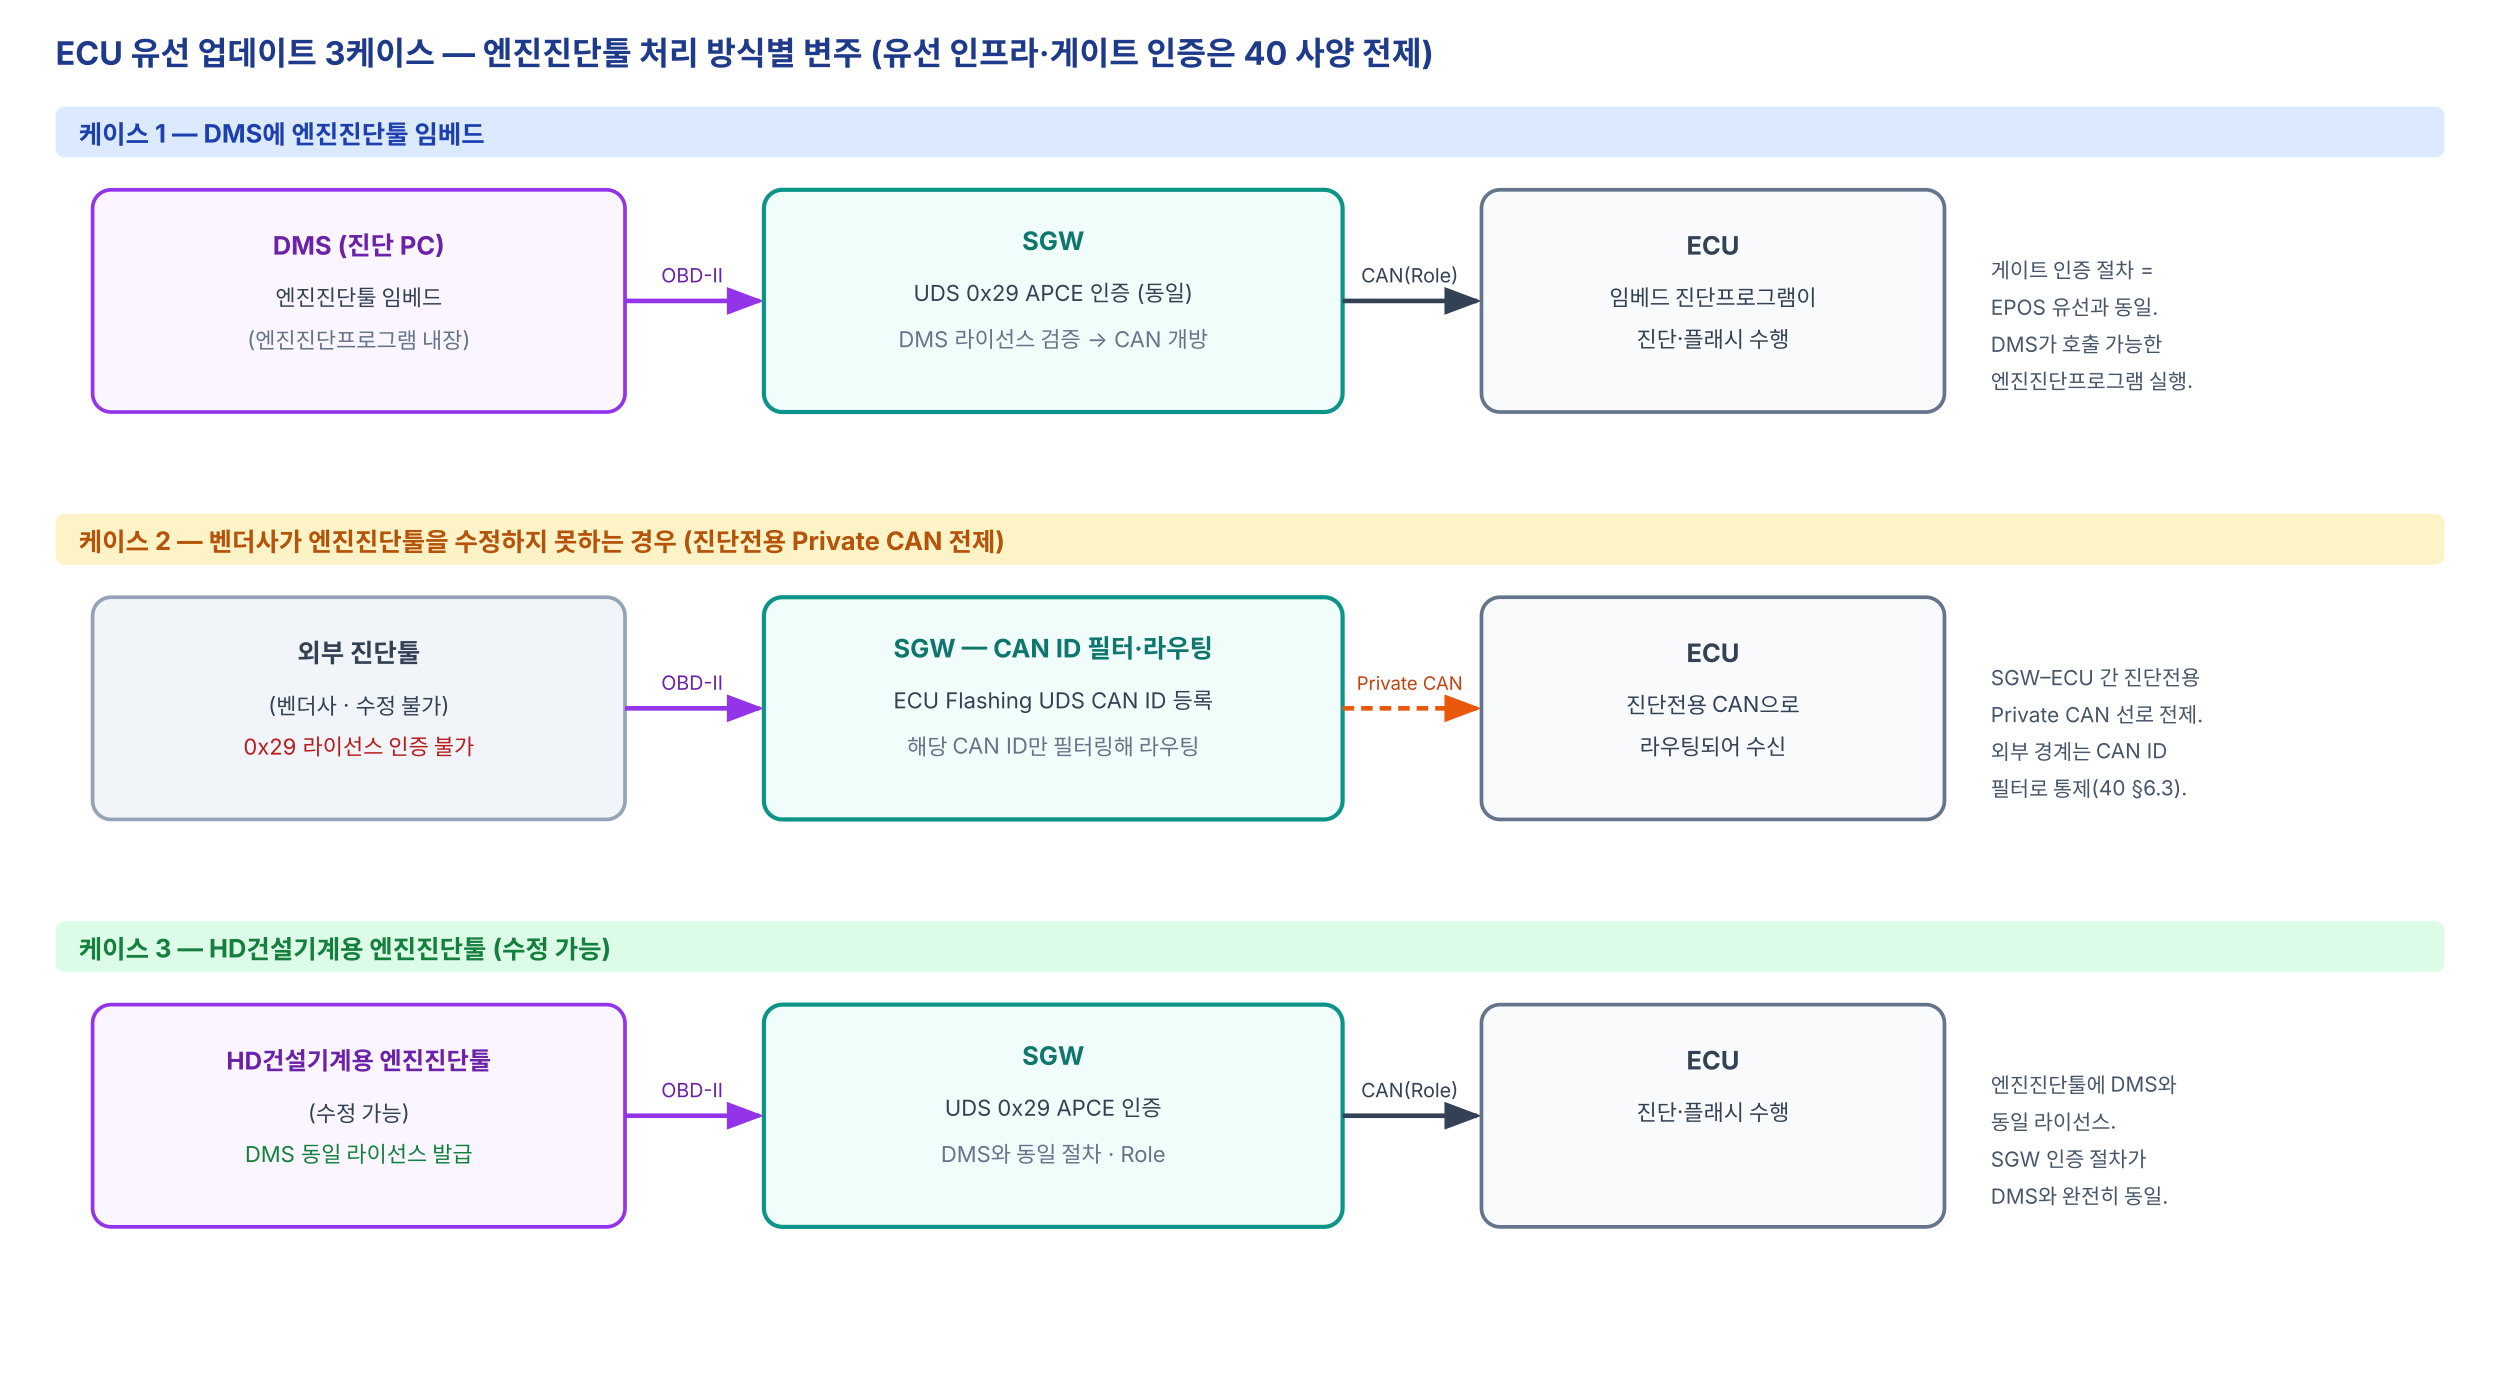
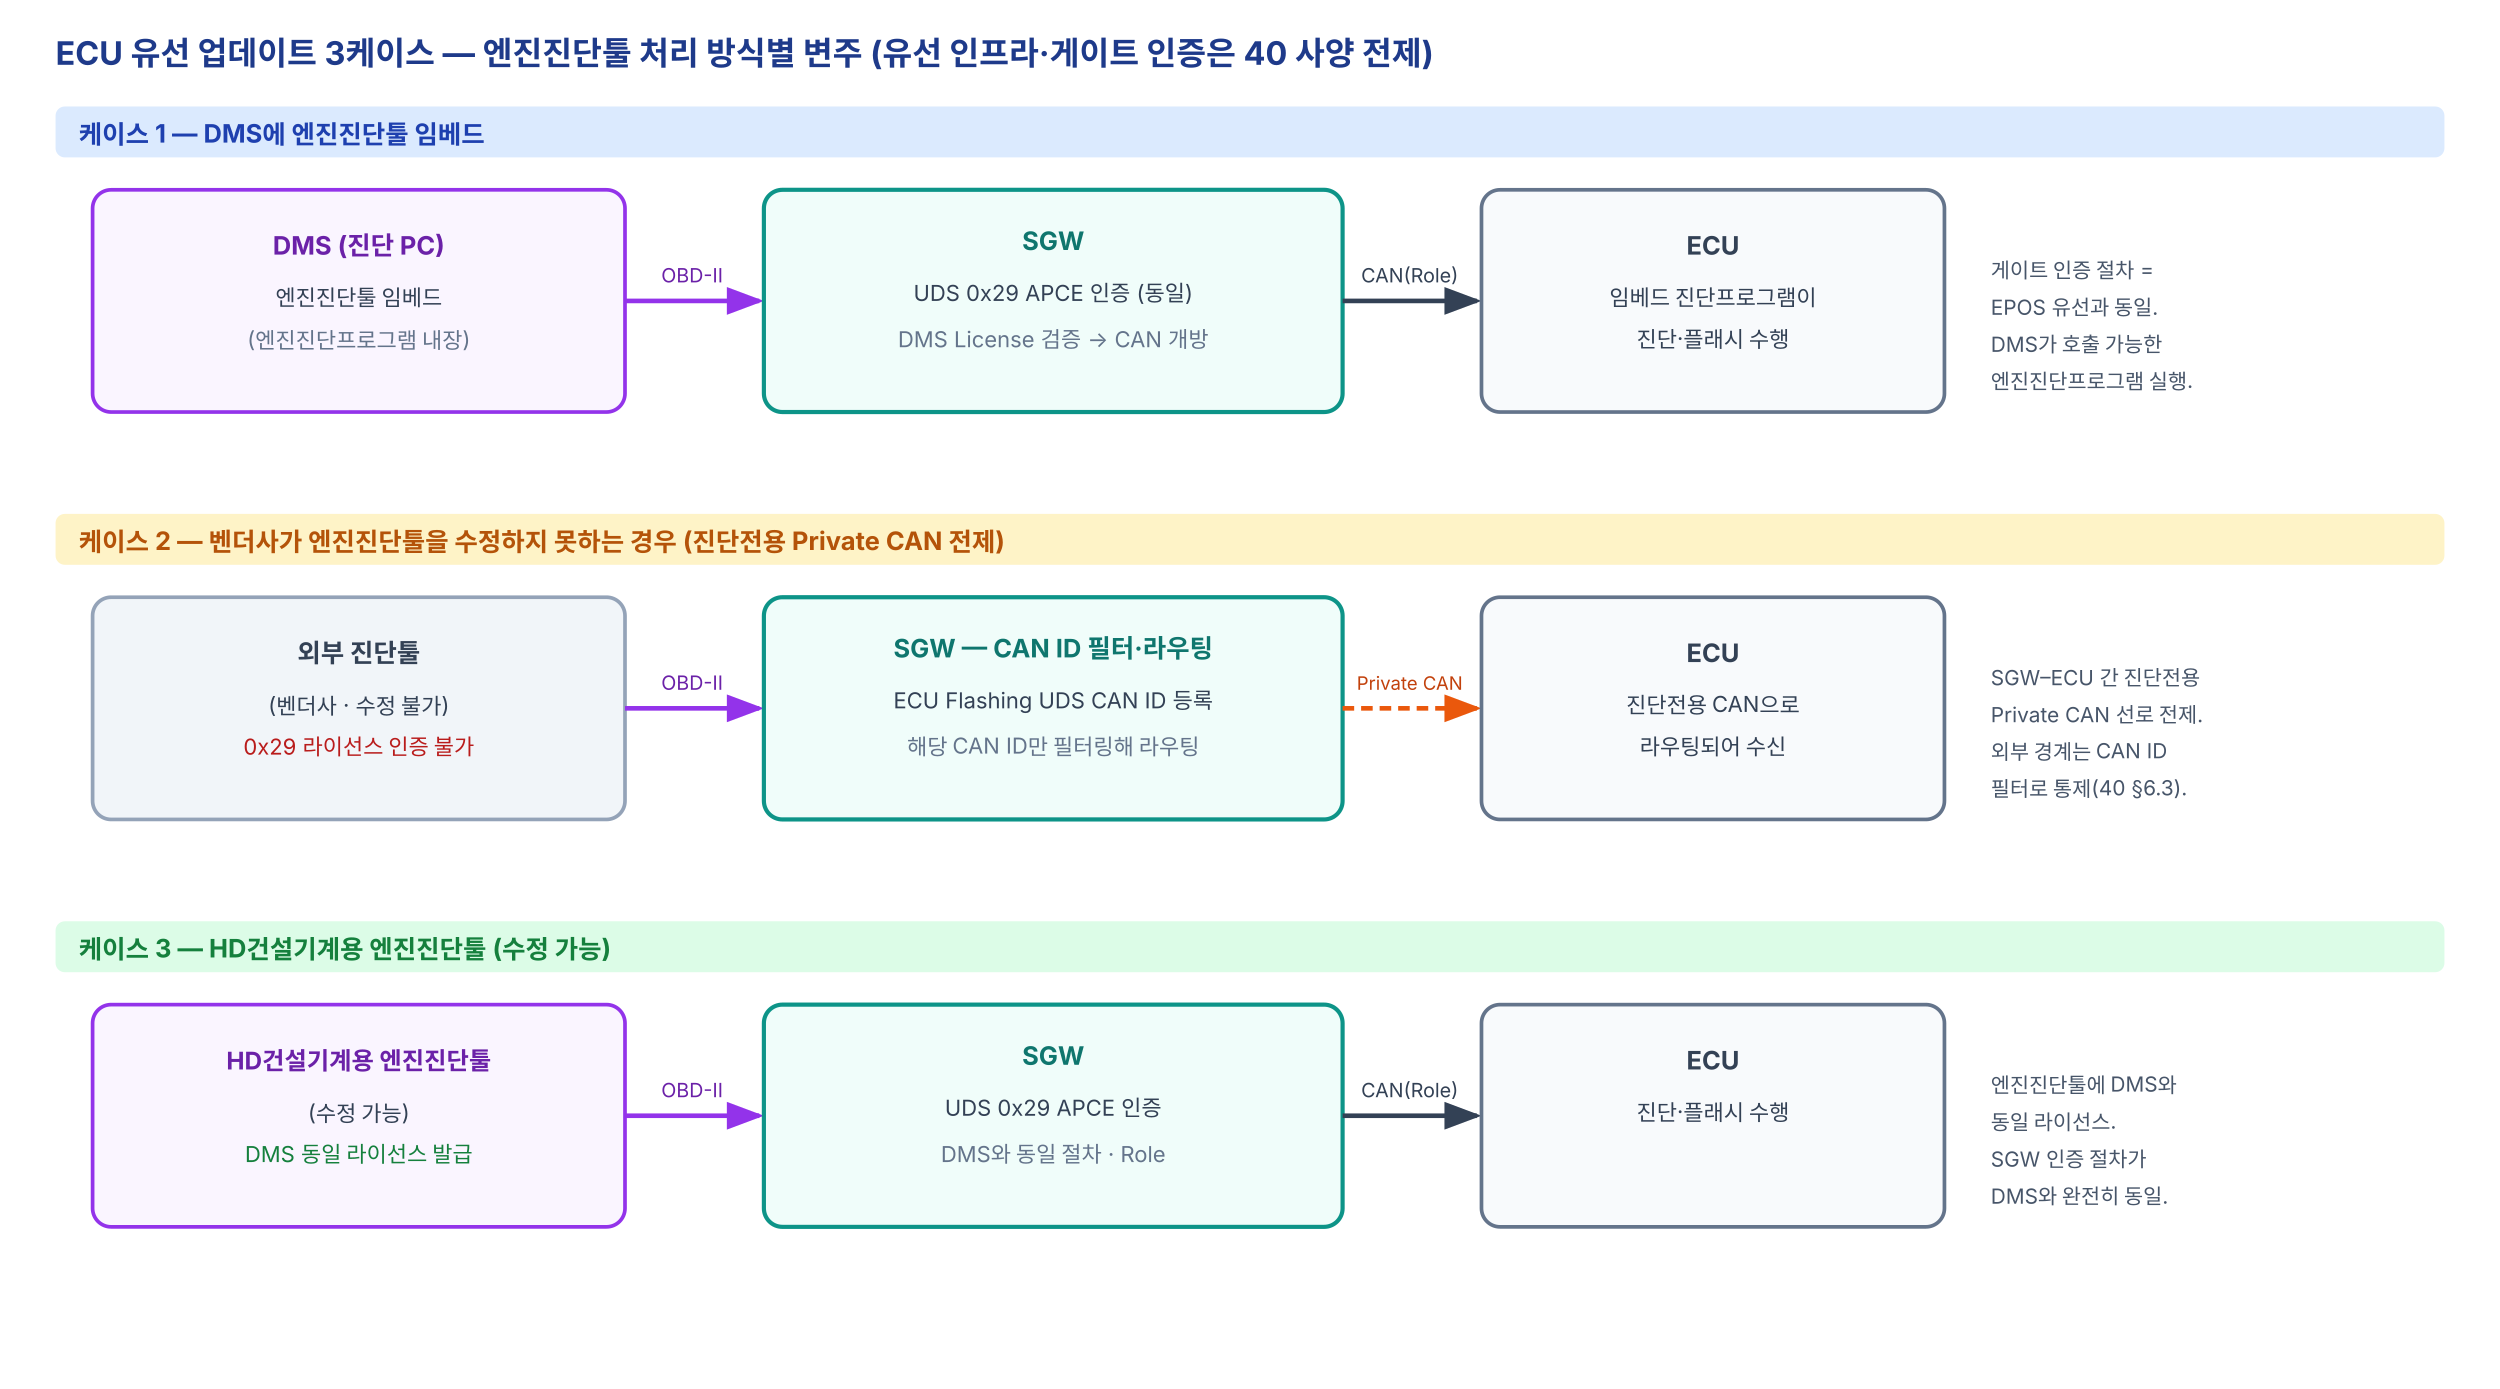
<svg xmlns="http://www.w3.org/2000/svg" viewBox="0 0 1080 600" width="1080" height="600" font-family="Inter, sans-serif">
  <text x="24" y="28" fill="#1e3a8a" font-size="14" font-weight="bold">ECU 유선 업데이트 3케이스 — 엔진진단툴 처리 방식별 변주 (유선 인프라·게이트 인증은 40 사양 전제)</text>
  <rect x="24" y="46" width="1032" height="22" rx="4" fill="#dbeafe" />
  <text x="34" y="62" fill="#1e40af" font-size="11" font-weight="bold">케이스 1 — DMS에 엔진진단툴 임베드</text>
  <rect x="40" y="82" width="230" height="96" rx="8" fill="#faf5ff" stroke="#9333ea" stroke-width="1.6" />
  <text x="155" y="110" fill="#6b21a8" font-size="11" font-weight="bold" text-anchor="middle">DMS (진단 PC)</text>
  <text x="155" y="132" fill="#334155" font-size="9.5" text-anchor="middle">엔진진단툴 임베드</text>
  <text x="155" y="150" fill="#64748b" font-size="9.5" text-anchor="middle">(엔진진단프로그램 내장)</text>
  <path d="M 270 130 L 328 130" stroke="#9333ea" stroke-width="2" marker-end="url(#c-ar-purple)" />
  <text x="299" y="122" fill="#6b21a8" font-size="8.5" text-anchor="middle">OBD-II</text>
  <rect x="330" y="82" width="250" height="96" rx="8" fill="#f0fdfa" stroke="#0d9488" stroke-width="1.8" />
  <text x="455" y="108" fill="#0f766e" font-size="11" font-weight="bold" text-anchor="middle">SGW</text>
  <text x="455" y="130" fill="#334155" font-size="9.5" text-anchor="middle">UDS 0x29 APCE 인증 (동일)</text>
-   <text x="455" y="150" fill="#64748b" font-size="9.5" text-anchor="middle">DMS 라이선스 검증 → CAN 개방</text>
+   <text x="455" y="150" fill="#64748b" font-size="9.5" text-anchor="middle">DMS License 검증 → CAN 개방</text>
  <path d="M 580 130 L 638 130" stroke="#334155" stroke-width="2" marker-end="url(#c-ar)" />
  <text x="609" y="122" fill="#334155" font-size="8.5" text-anchor="middle">CAN(Role)</text>
  <rect x="640" y="82" width="200" height="96" rx="8" fill="#f8fafc" stroke="#64748b" stroke-width="1.6" />
  <text x="740" y="110" fill="#334155" font-size="11" font-weight="bold" text-anchor="middle">ECU</text>
  <text x="740" y="132" fill="#334155" font-size="9.5" text-anchor="middle">임베드 진단프로그램이</text>
  <text x="740" y="150" fill="#334155" font-size="9.5" text-anchor="middle">진단·플래시 수행</text>
  <text x="860" y="120" fill="#475569" font-size="9">게이트 인증 절차 =</text>
  <text x="860" y="136" fill="#475569" font-size="9">EPOS 유선과 동일.</text>
  <text x="860" y="152" fill="#475569" font-size="9">DMS가 호출 가능한</text>
  <text x="860" y="168" fill="#475569" font-size="9">엔진진단프로그램 실행.</text>
  <rect x="24" y="222" width="1032" height="22" rx="4" fill="#fef3c7" />
  <text x="34" y="238" fill="#b45309" font-size="11" font-weight="bold">케이스 2 — 벤더사가 엔진진단툴을 수정하지 못하는 경우 (진단전용 Private CAN 전제)</text>
  <rect x="40" y="258" width="230" height="96" rx="8" fill="#f1f5f9" stroke="#94a3b8" stroke-width="1.6" />
  <text x="155" y="286" fill="#334155" font-size="11" font-weight="bold" text-anchor="middle">외부 진단툴</text>
  <text x="155" y="308" fill="#334155" font-size="9.5" text-anchor="middle">(벤더사 · 수정 불가)</text>
  <text x="155" y="326" fill="#b91c1c" font-size="9.5" text-anchor="middle">0x29 라이선스 인증 불가</text>
  <path d="M 270 306 L 328 306" stroke="#9333ea" stroke-width="2" marker-end="url(#c-ar-purple)" />
  <text x="299" y="298" fill="#6b21a8" font-size="8.5" text-anchor="middle">OBD-II</text>
  <rect x="330" y="258" width="250" height="96" rx="8" fill="#f0fdfa" stroke="#0d9488" stroke-width="1.8" />
  <text x="455" y="284" fill="#0f766e" font-size="11" font-weight="bold" text-anchor="middle">SGW — CAN ID 필터·라우팅</text>
  <text x="455" y="306" fill="#334155" font-size="9.5" text-anchor="middle">ECU Flashing UDS CAN ID 등록</text>
  <text x="455" y="326" fill="#64748b" font-size="9.5" text-anchor="middle">해당 CAN ID만 필터링해 라우팅</text>
  <path d="M 580 306 L 638 306" stroke="#ea580c" stroke-width="2" stroke-dasharray="5,3" marker-end="url(#c-ar-org)" />
  <text x="609" y="298" fill="#c2410c" font-size="8" text-anchor="middle">Private CAN</text>
  <rect x="640" y="258" width="200" height="96" rx="8" fill="#f8fafc" stroke="#64748b" stroke-width="1.6" />
  <text x="740" y="286" fill="#334155" font-size="11" font-weight="bold" text-anchor="middle">ECU</text>
  <text x="740" y="308" fill="#334155" font-size="9.5" text-anchor="middle">진단전용 CAN으로</text>
  <text x="740" y="326" fill="#334155" font-size="9.5" text-anchor="middle">라우팅되어 수신</text>
  <text x="860" y="296" fill="#475569" font-size="9">SGW–ECU 간 진단전용</text>
  <text x="860" y="312" fill="#475569" font-size="9">Private CAN 선로 전제.</text>
  <text x="860" y="328" fill="#475569" font-size="9">외부 경계는 CAN ID</text>
  <text x="860" y="344" fill="#475569" font-size="9">필터로 통제(40 §6.3).</text>
  <rect x="24" y="398" width="1032" height="22" rx="4" fill="#dcfce7" />
  <text x="34" y="414" fill="#15803d" font-size="11" font-weight="bold">케이스 3 — HD건설기계용 엔진진단툴 (수정 가능)</text>
  <rect x="40" y="434" width="230" height="96" rx="8" fill="#faf5ff" stroke="#9333ea" stroke-width="1.6" />
  <text x="155" y="462" fill="#6b21a8" font-size="10.5" font-weight="bold" text-anchor="middle">HD건설기계용 엔진진단툴</text>
  <text x="155" y="484" fill="#334155" font-size="9.5" text-anchor="middle">(수정 가능)</text>
  <text x="155" y="502" fill="#15803d" font-size="9.5" text-anchor="middle">DMS 동일 라이선스 발급</text>
  <path d="M 270 482 L 328 482" stroke="#9333ea" stroke-width="2" marker-end="url(#c-ar-purple)" />
  <text x="299" y="474" fill="#6b21a8" font-size="8.5" text-anchor="middle">OBD-II</text>
  <rect x="330" y="434" width="250" height="96" rx="8" fill="#f0fdfa" stroke="#0d9488" stroke-width="1.8" />
  <text x="455" y="460" fill="#0f766e" font-size="11" font-weight="bold" text-anchor="middle">SGW</text>
  <text x="455" y="482" fill="#334155" font-size="9.5" text-anchor="middle">UDS 0x29 APCE 인증</text>
  <text x="455" y="502" fill="#64748b" font-size="9.5" text-anchor="middle">DMS와 동일 절차 · Role</text>
  <path d="M 580 482 L 638 482" stroke="#334155" stroke-width="2" marker-end="url(#c-ar)" />
  <text x="609" y="474" fill="#334155" font-size="8.5" text-anchor="middle">CAN(Role)</text>
  <rect x="640" y="434" width="200" height="96" rx="8" fill="#f8fafc" stroke="#64748b" stroke-width="1.6" />
  <text x="740" y="462" fill="#334155" font-size="11" font-weight="bold" text-anchor="middle">ECU</text>
  <text x="740" y="484" fill="#334155" font-size="9.5" text-anchor="middle">진단·플래시 수행</text>
  <text x="860" y="472" fill="#475569" font-size="9">엔진진단툴에 DMS와</text>
  <text x="860" y="488" fill="#475569" font-size="9">동일 라이선스.</text>
  <text x="860" y="504" fill="#475569" font-size="9">SGW 인증 절차가</text>
  <text x="860" y="520" fill="#475569" font-size="9">DMS와 완전히 동일.</text>
  <defs>
    <marker id="c-ar" markerWidth="8" markerHeight="8" refX="7" refY="3" orient="auto" markerUnits="strokeWidth">
      <path d="M0,0 L0,6 L8,3 z" fill="#334155" />
    </marker>
    <marker id="c-ar-purple" markerWidth="8" markerHeight="8" refX="7" refY="3" orient="auto" markerUnits="strokeWidth">
      <path d="M0,0 L0,6 L8,3 z" fill="#9333ea" />
    </marker>
    <marker id="c-ar-org" markerWidth="8" markerHeight="8" refX="7" refY="3" orient="auto" markerUnits="strokeWidth">
      <path d="M0,0 L0,6 L8,3 z" fill="#ea580c" />
    </marker>
  </defs>
</svg>
